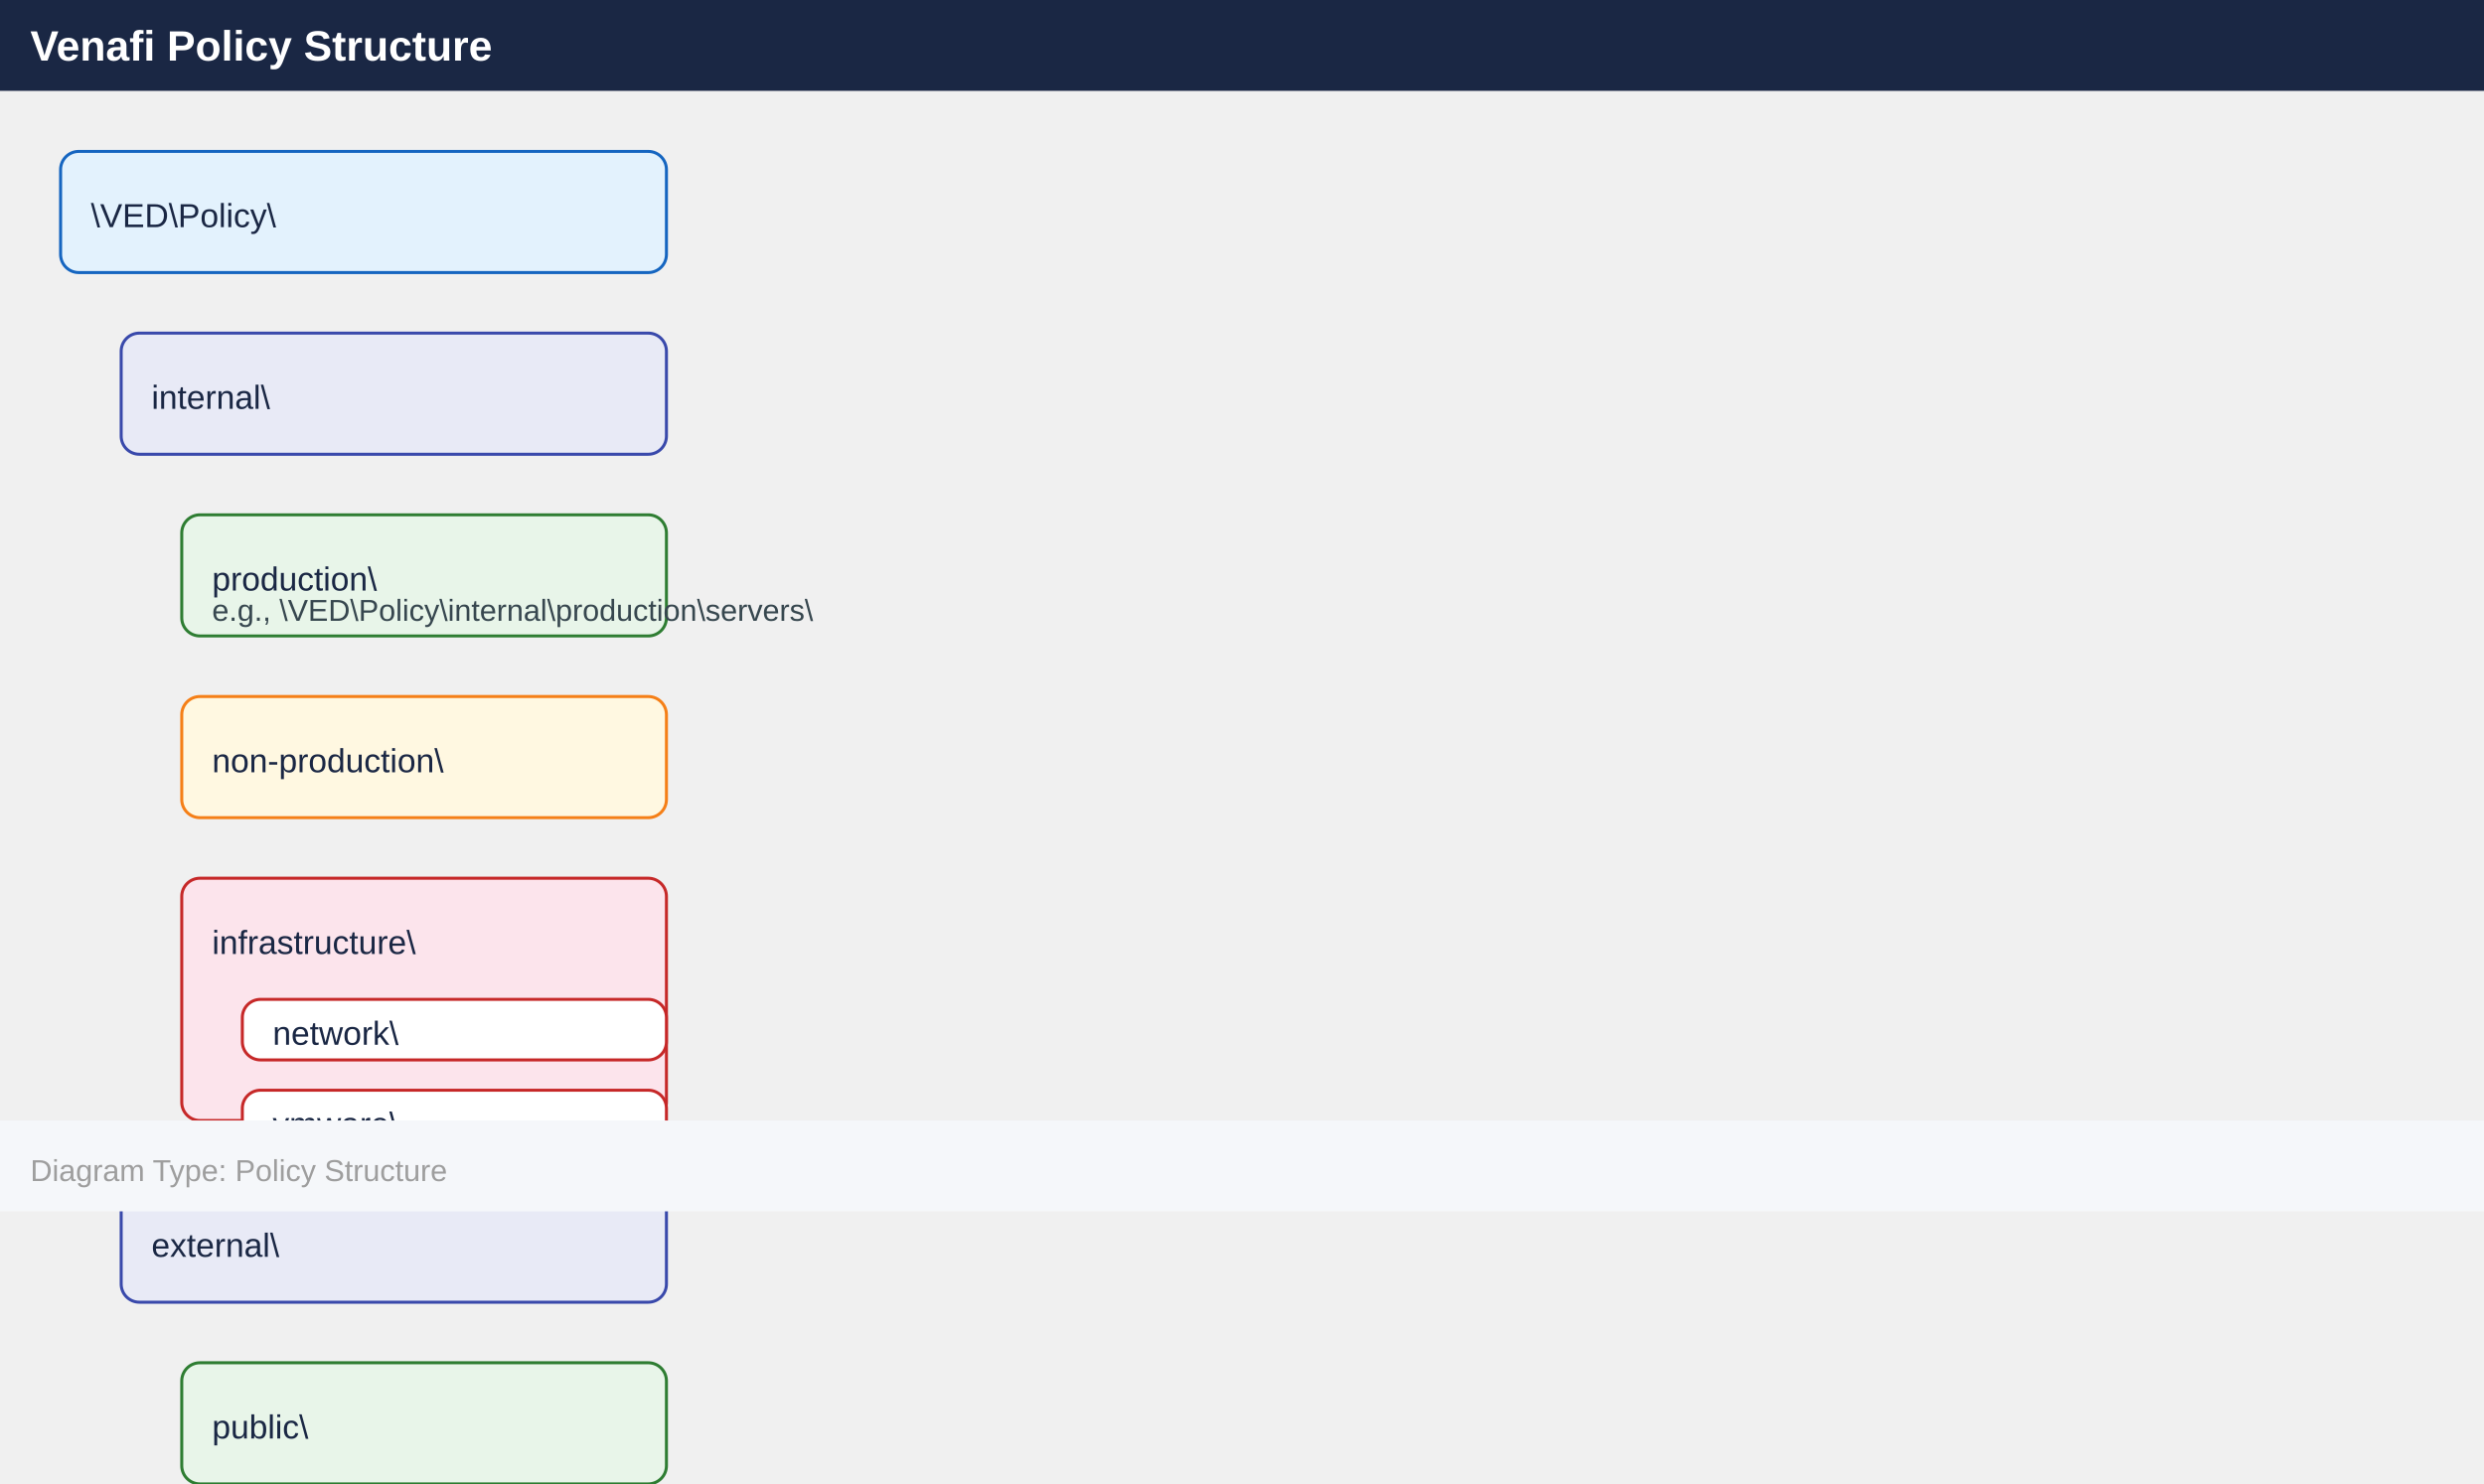
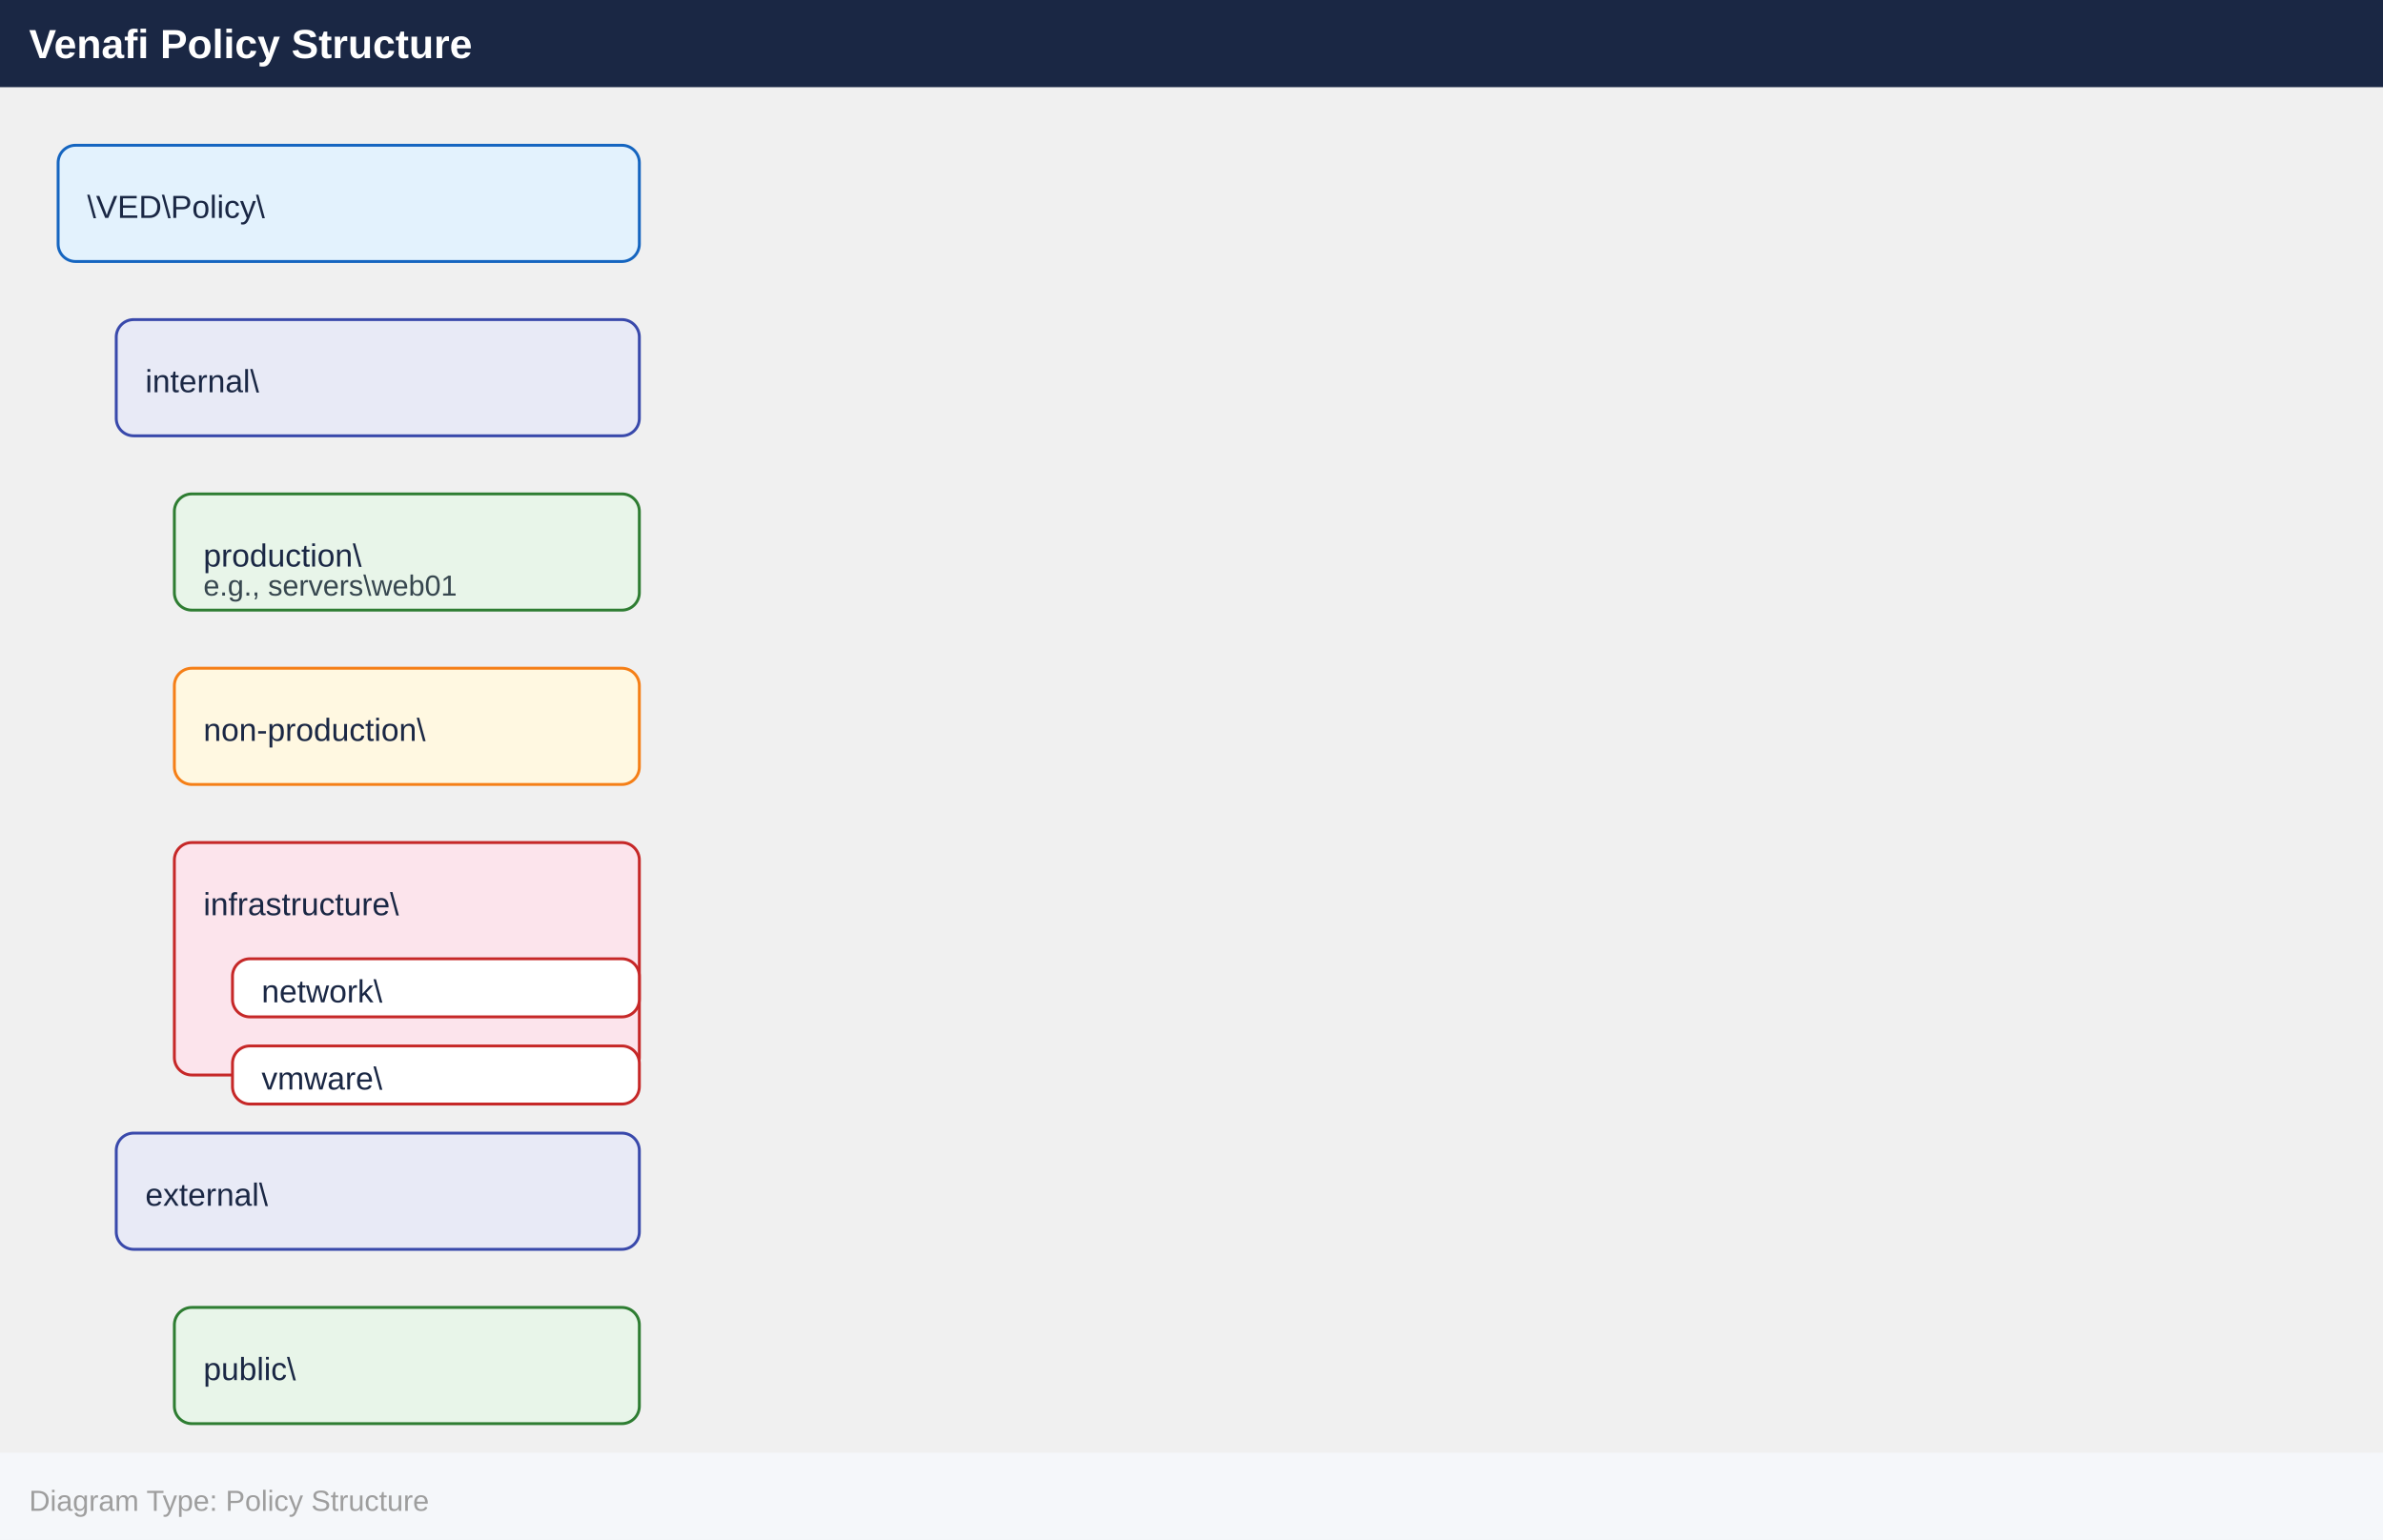
- <svg xmlns="http://www.w3.org/2000/svg" width="820" height="490" viewBox="0 0 820 490">
+ <svg xmlns="http://www.w3.org/2000/svg" width="820" height="530" viewBox="0 0 820 530">
  <defs>
    <marker id="arrowhead" markerWidth="10" markerHeight="7" refX="10" refY="3.5" orient="auto">
      <polygon points="0 0, 10 3.5, 0 7" fill="#455a64" />
    </marker>
  </defs>
  <rect x="0" y="0" width="820" height="30" fill="#1a2744" />
  <text x="10" y="20" font-family="Arial,Helvetica,sans-serif" font-size="14" font-weight="bold" fill="#ffffff">
    Venafi Policy Structure
  </text>
  <g transform="translate(20, 50)">
    <rect x="0" y="0" width="200" height="40" rx="6" fill="#e3f2fd" stroke="#1565c0" />
    <text x="10" y="25" font-family="Arial,Helvetica,sans-serif" font-size="11" fill="#1a2744">
      \VED\Policy\
    </text>
    <g transform="translate(20, 60)">
      <rect x="0" y="0" width="180" height="40" rx="6" fill="#e8eaf6" stroke="#3949ab" />
      <text x="10" y="25" font-family="Arial,Helvetica,sans-serif" font-size="11" fill="#1a2744">
        internal\
      </text>
      <g transform="translate(20, 60)">
        <rect x="0" y="0" width="160" height="40" rx="6" fill="#e8f5e9" stroke="#2e7d32" />
        <text x="10" y="25" font-family="Arial,Helvetica,sans-serif" font-size="11" fill="#1a2744">
          production\
        </text>
        <text x="10" y="35" font-family="Arial,Helvetica,sans-serif" font-size="10" fill="#37474f">
-           e.g., \VED\Policy\internal\production\servers\
+           e.g., servers\web01
        </text>
      </g>
      <g transform="translate(20, 120)">
        <rect x="0" y="0" width="160" height="40" rx="6" fill="#fff8e1" stroke="#f57f17" />
        <text x="10" y="25" font-family="Arial,Helvetica,sans-serif" font-size="11" fill="#1a2744">
          non-production\
        </text>
      </g>
      <g transform="translate(20, 180)">
        <rect x="0" y="0" width="160" height="80" rx="6" fill="#fce4ec" stroke="#c62828" />
        <text x="10" y="25" font-family="Arial,Helvetica,sans-serif" font-size="11" fill="#1a2744">
          infrastructure\
        </text>
        <g transform="translate(20, 40)">
          <rect x="0" y="0" width="140" height="20" rx="6" fill="#ffffff" stroke="#c62828" />
          <text x="10" y="15" font-family="Arial,Helvetica,sans-serif" font-size="11" fill="#1a2744">
            network\
          </text>
        </g>
        <g transform="translate(20, 70)">
          <rect x="0" y="0" width="140" height="20" rx="6" fill="#ffffff" stroke="#c62828" />
          <text x="10" y="15" font-family="Arial,Helvetica,sans-serif" font-size="11" fill="#1a2744">
            vmware\
          </text>
        </g>
      </g>
    </g>
    <g transform="translate(20, 340)">
      <rect x="0" y="0" width="180" height="40" rx="6" fill="#e8eaf6" stroke="#3949ab" />
      <text x="10" y="25" font-family="Arial,Helvetica,sans-serif" font-size="11" fill="#1a2744">
        external\
      </text>
      <g transform="translate(20, 60)">
        <rect x="0" y="0" width="160" height="40" rx="6" fill="#e8f5e9" stroke="#2e7d32" />
        <text x="10" y="25" font-family="Arial,Helvetica,sans-serif" font-size="11" fill="#1a2744">
          public\
        </text>
      </g>
    </g>
  </g>
-   <rect x="0" y="370" width="820" height="30" fill="#f5f7fa" />
-   <text x="10" y="390" font-family="Arial,Helvetica,sans-serif" font-size="10" fill="#9e9e9e">
+   <rect x="0" y="500" width="820" height="30" fill="#f5f7fa" />
+   <text x="10" y="520" font-family="Arial,Helvetica,sans-serif" font-size="10" fill="#9e9e9e">
    Diagram Type: Policy Structure
  </text>
</svg>
